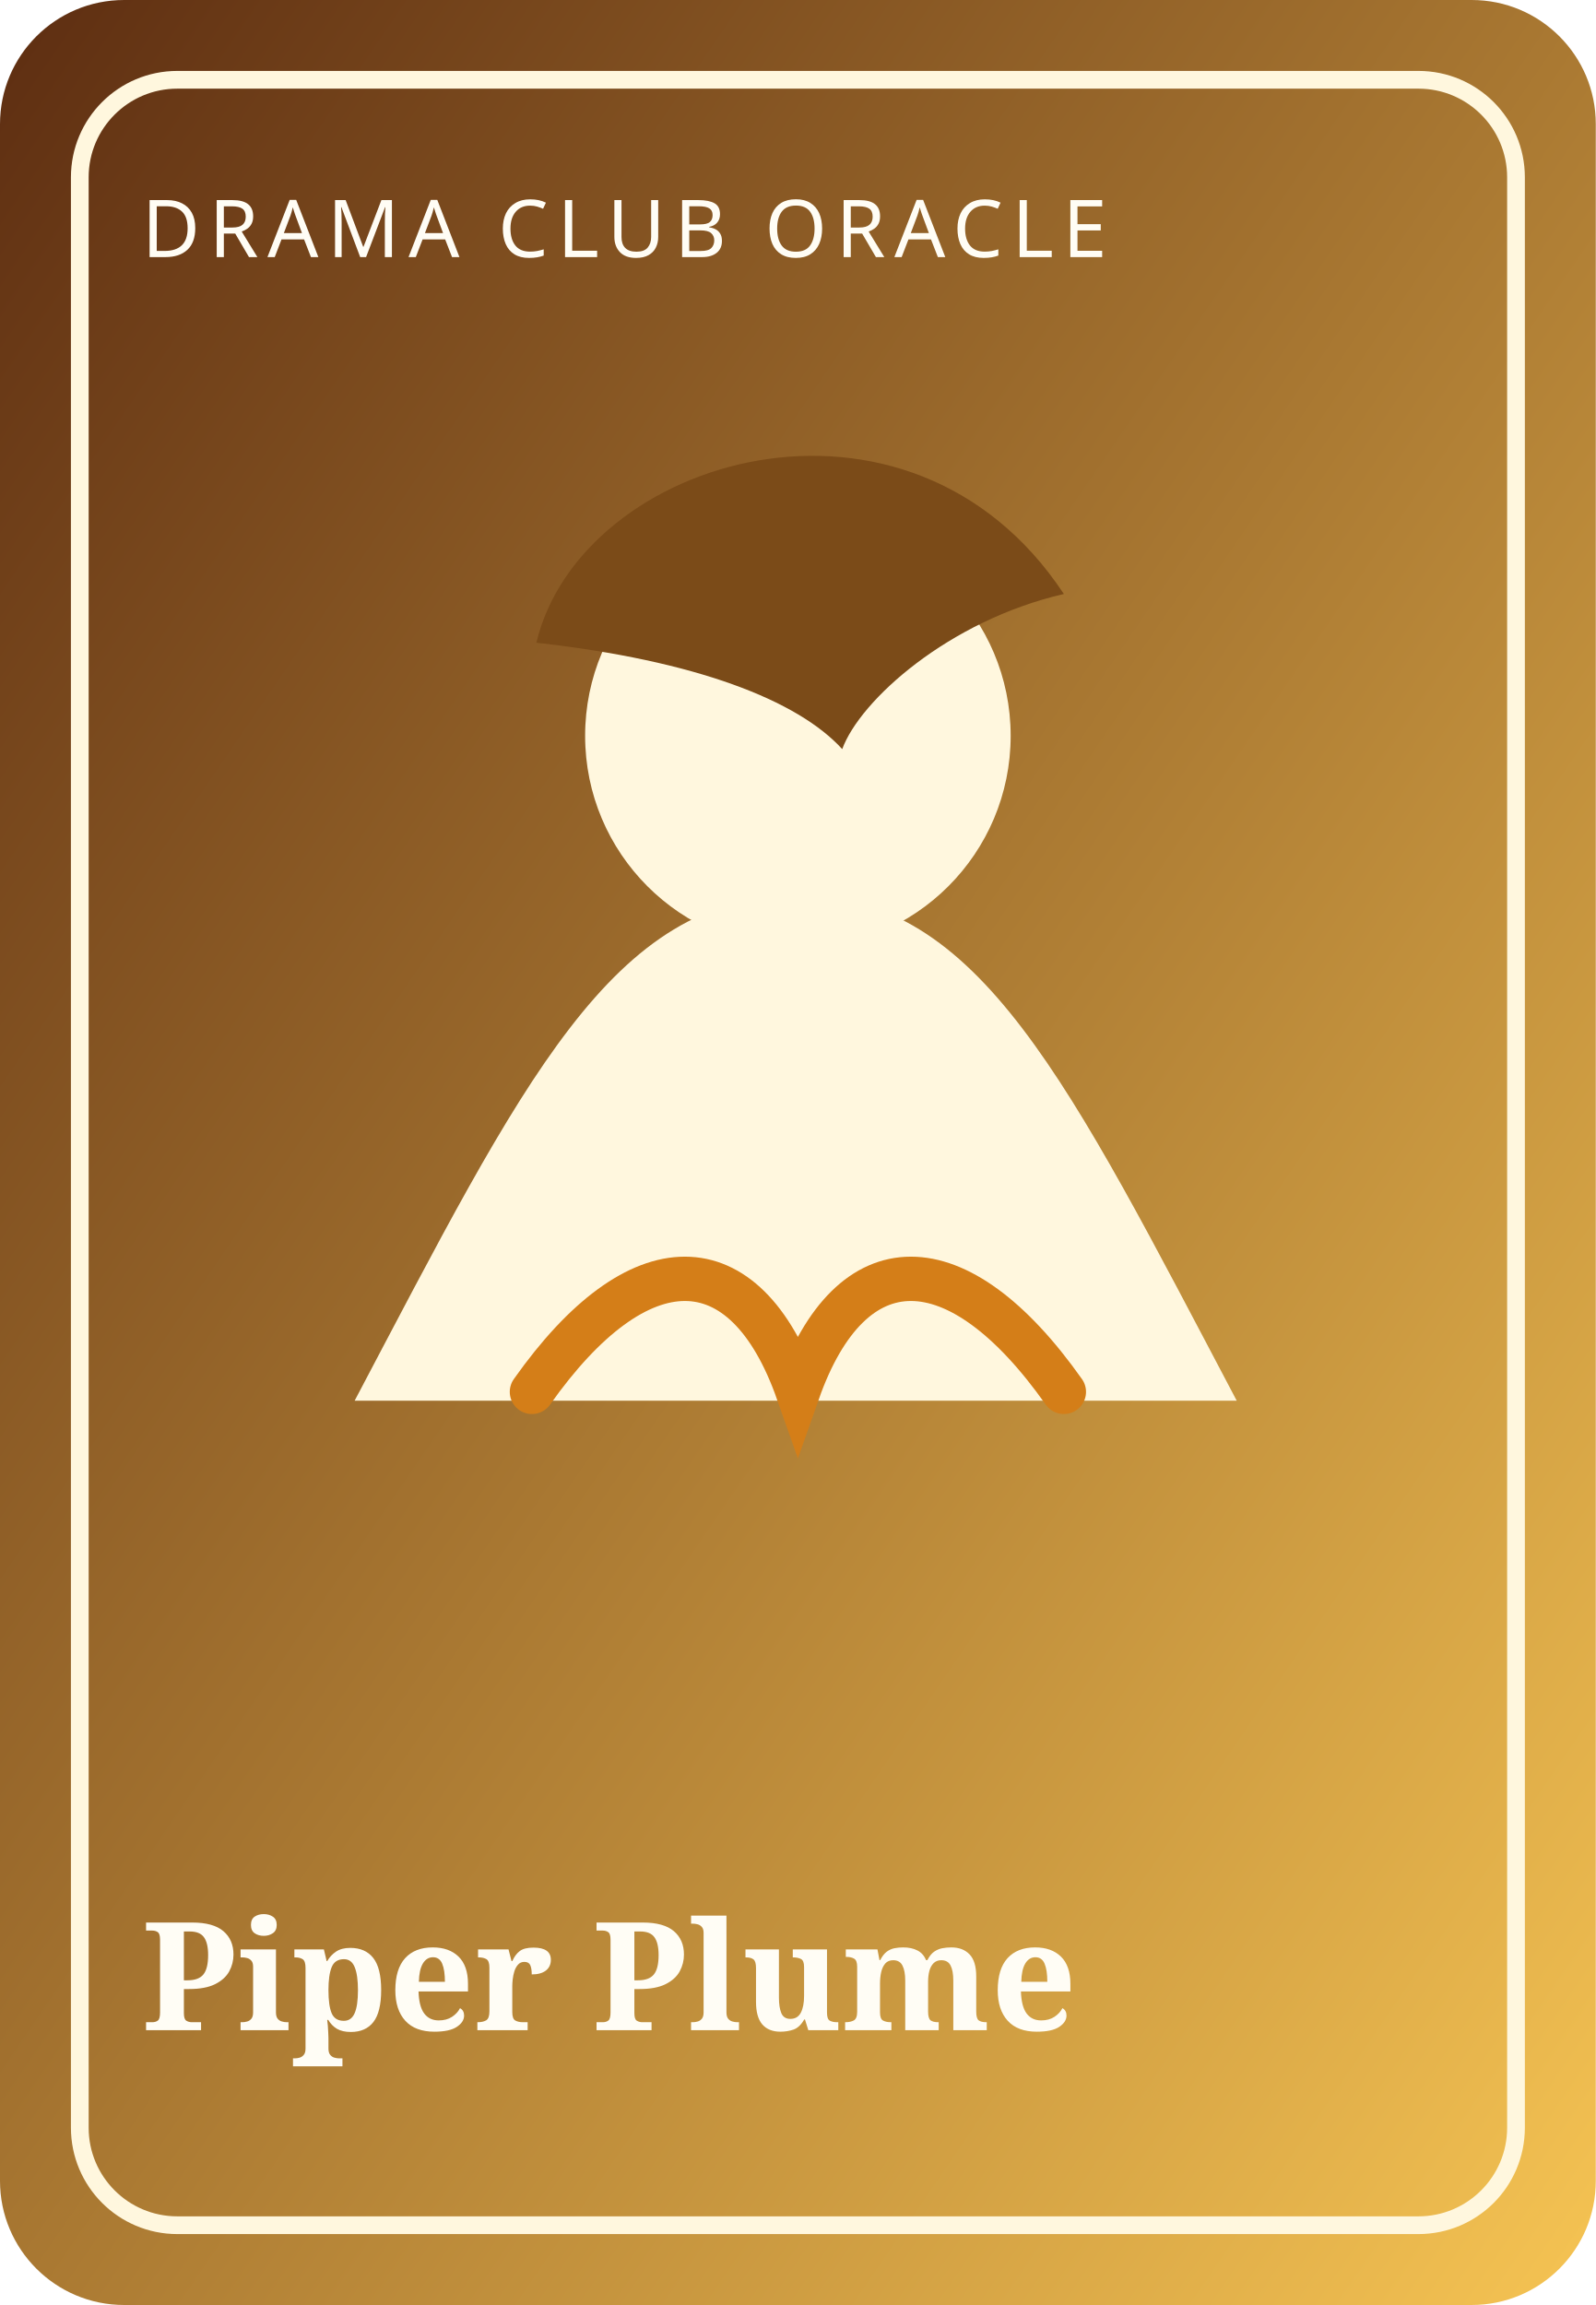
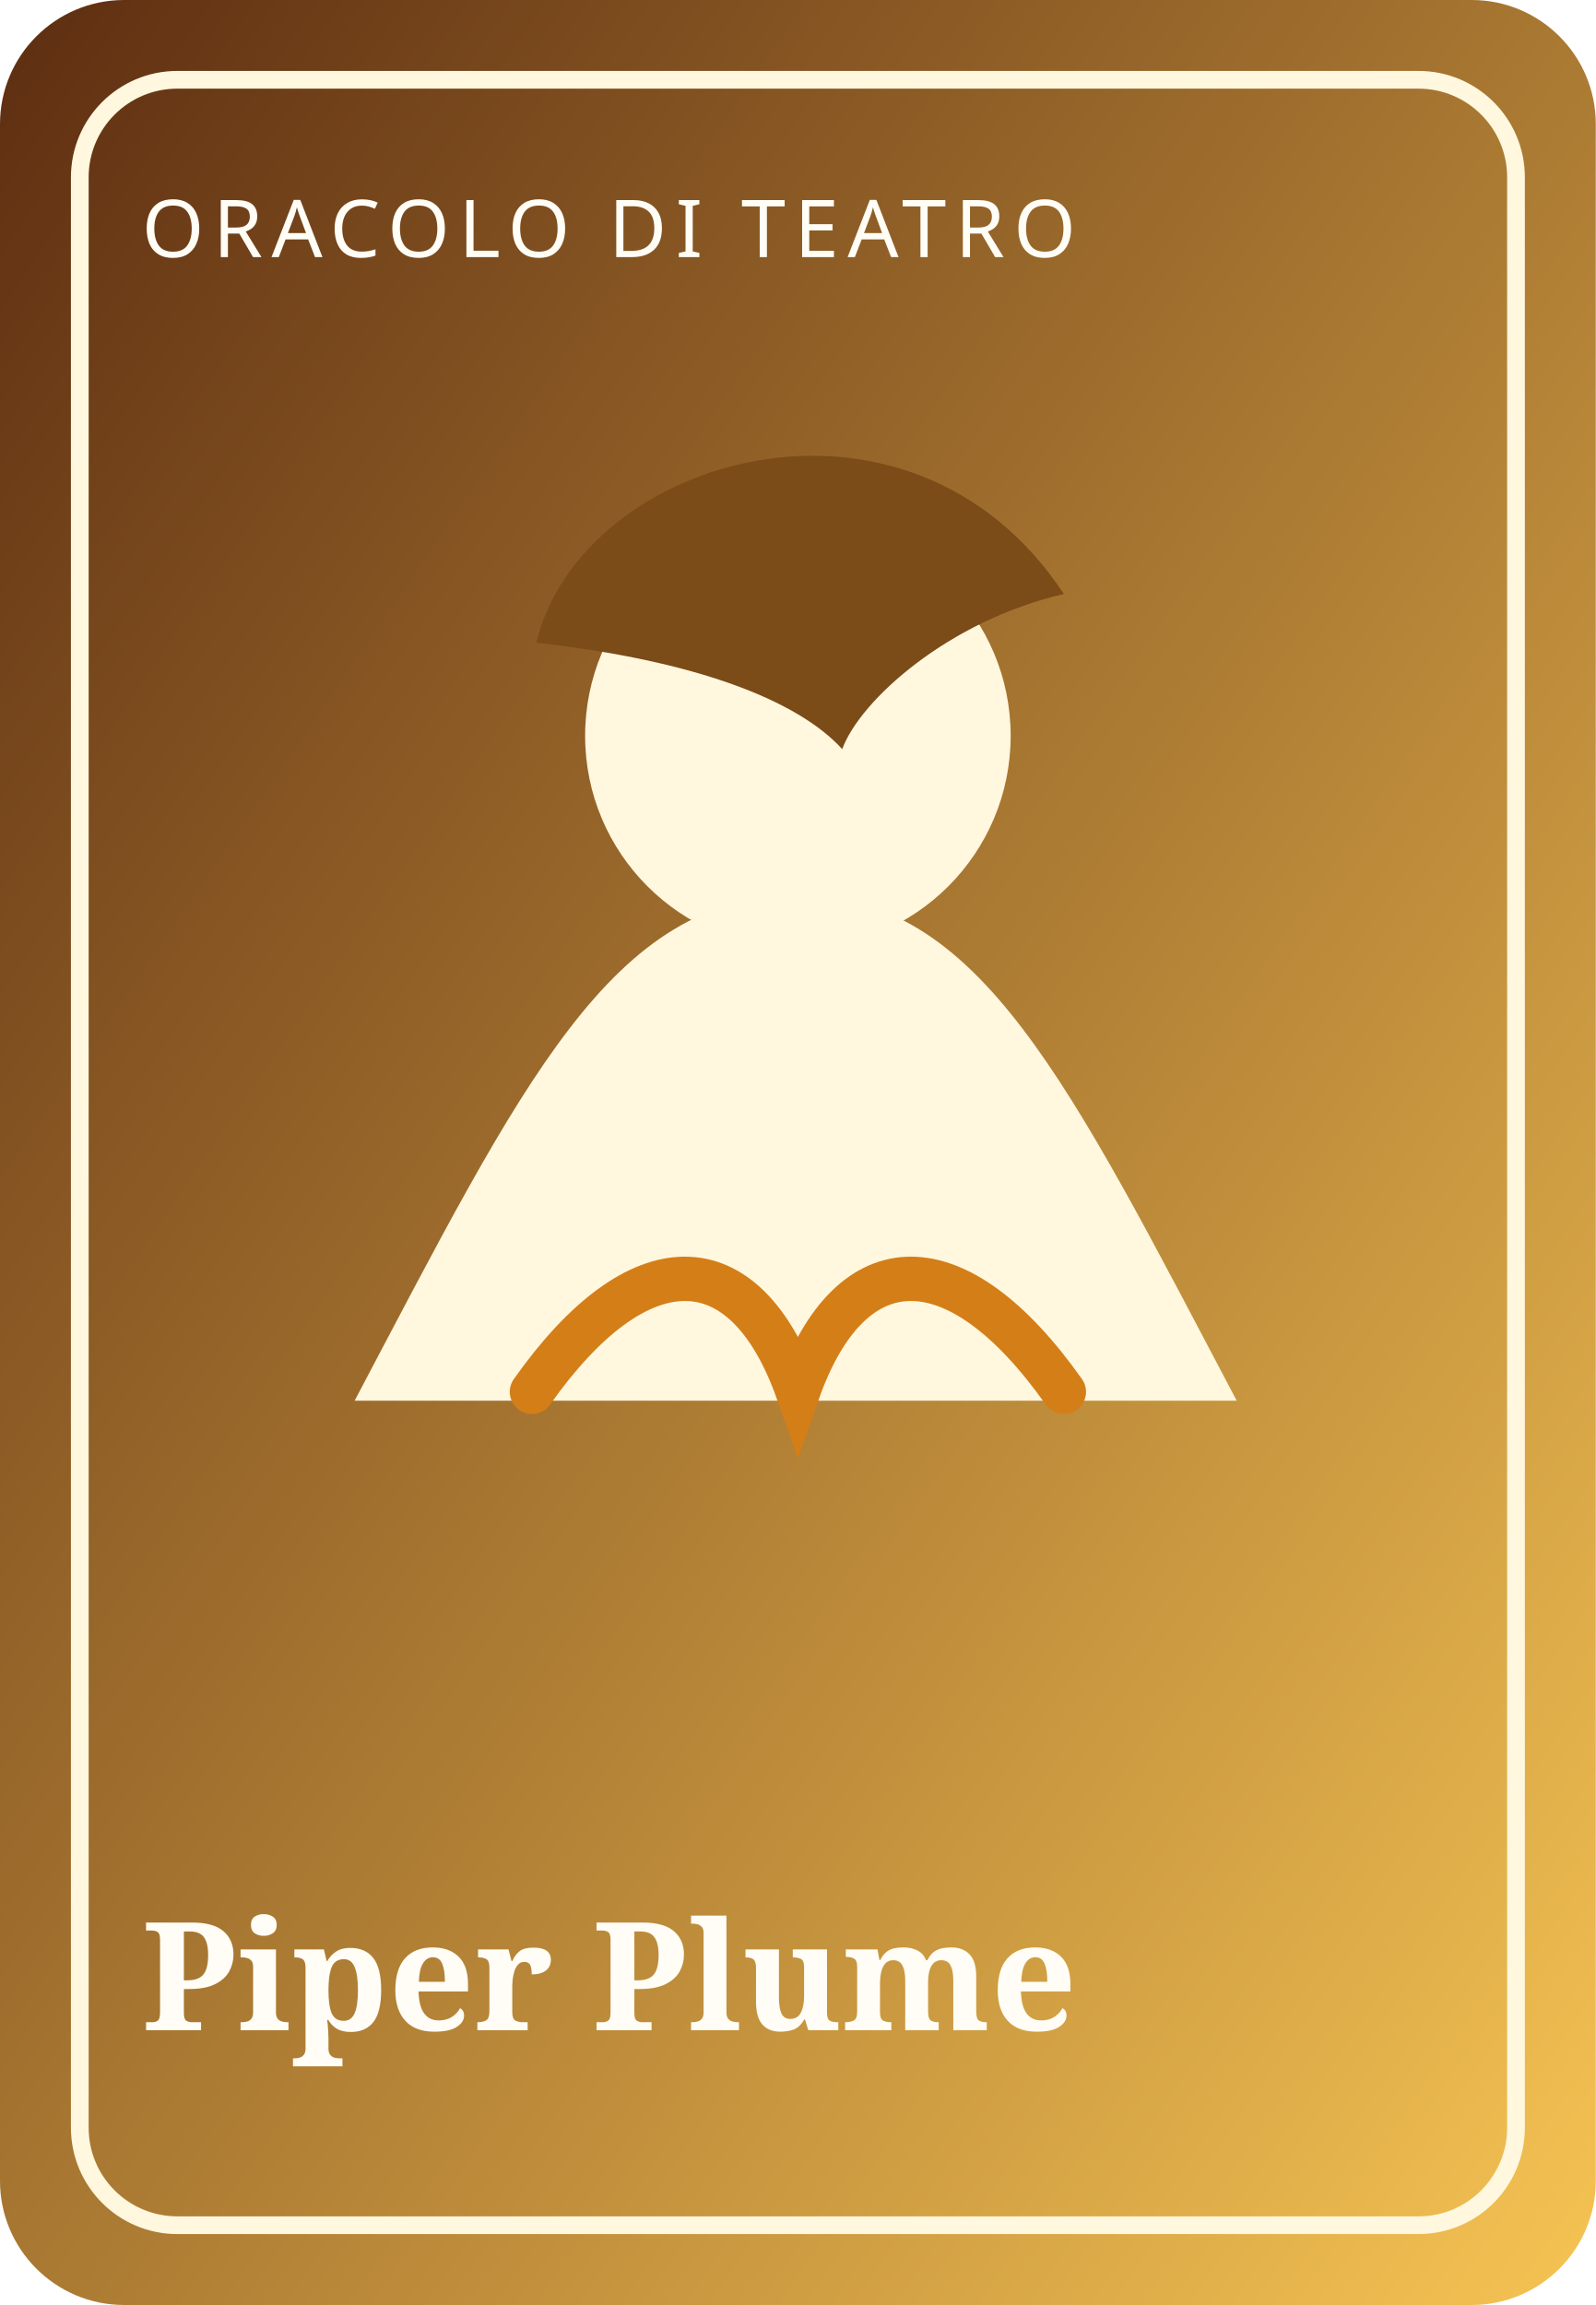
<svg xmlns="http://www.w3.org/2000/svg" viewBox="0 0 360 520">
  <defs>
    <linearGradient id="g" x1="0%" y1="0%" x2="100%" y2="100%">
      <stop offset="0%" stop-color="#5d2d11" />
      <stop offset="100%" stop-color="#f6c453" />
    </linearGradient>
  </defs>
  <rect width="360" height="520" rx="28" fill="url(#g)" />
  <rect x="18" y="18" width="324" height="484" rx="22" fill="none" stroke="#fff7de" stroke-width="4" />
  <path d="M80 316c38-72 58-114 100-114 41 0 61 42 99 114" fill="#fff7de" />
  <circle cx="180" cy="166" r="48" fill="#fff7de" />
  <path d="M121 145c10-42 84-64 119-11-26 6-46 24-50 35-10-11-33-20-69-24z" fill="#7b4b18" />
  <path d="M120 314c24-34 48-34 60 0 12-34 36-34 60 0" fill="none" stroke="#d47e18" stroke-width="10" stroke-linecap="round" />
-   <text x="32" y="58" font-size="18" fill="#fffdf5" font-family="'Trebuchet MS', sans-serif" letter-spacing="2">DRAMA CLUB ORACLE</text>
+   <text x="32" y="58" font-size="18" fill="#fffdf5" font-family="'Trebuchet MS', sans-serif" letter-spacing="2">ORACOLO DI TEATRO</text>
  <text x="32" y="458" font-size="34" fill="#fffdf5" font-family="Georgia, serif" font-weight="700">Piper Plume</text>
</svg>
